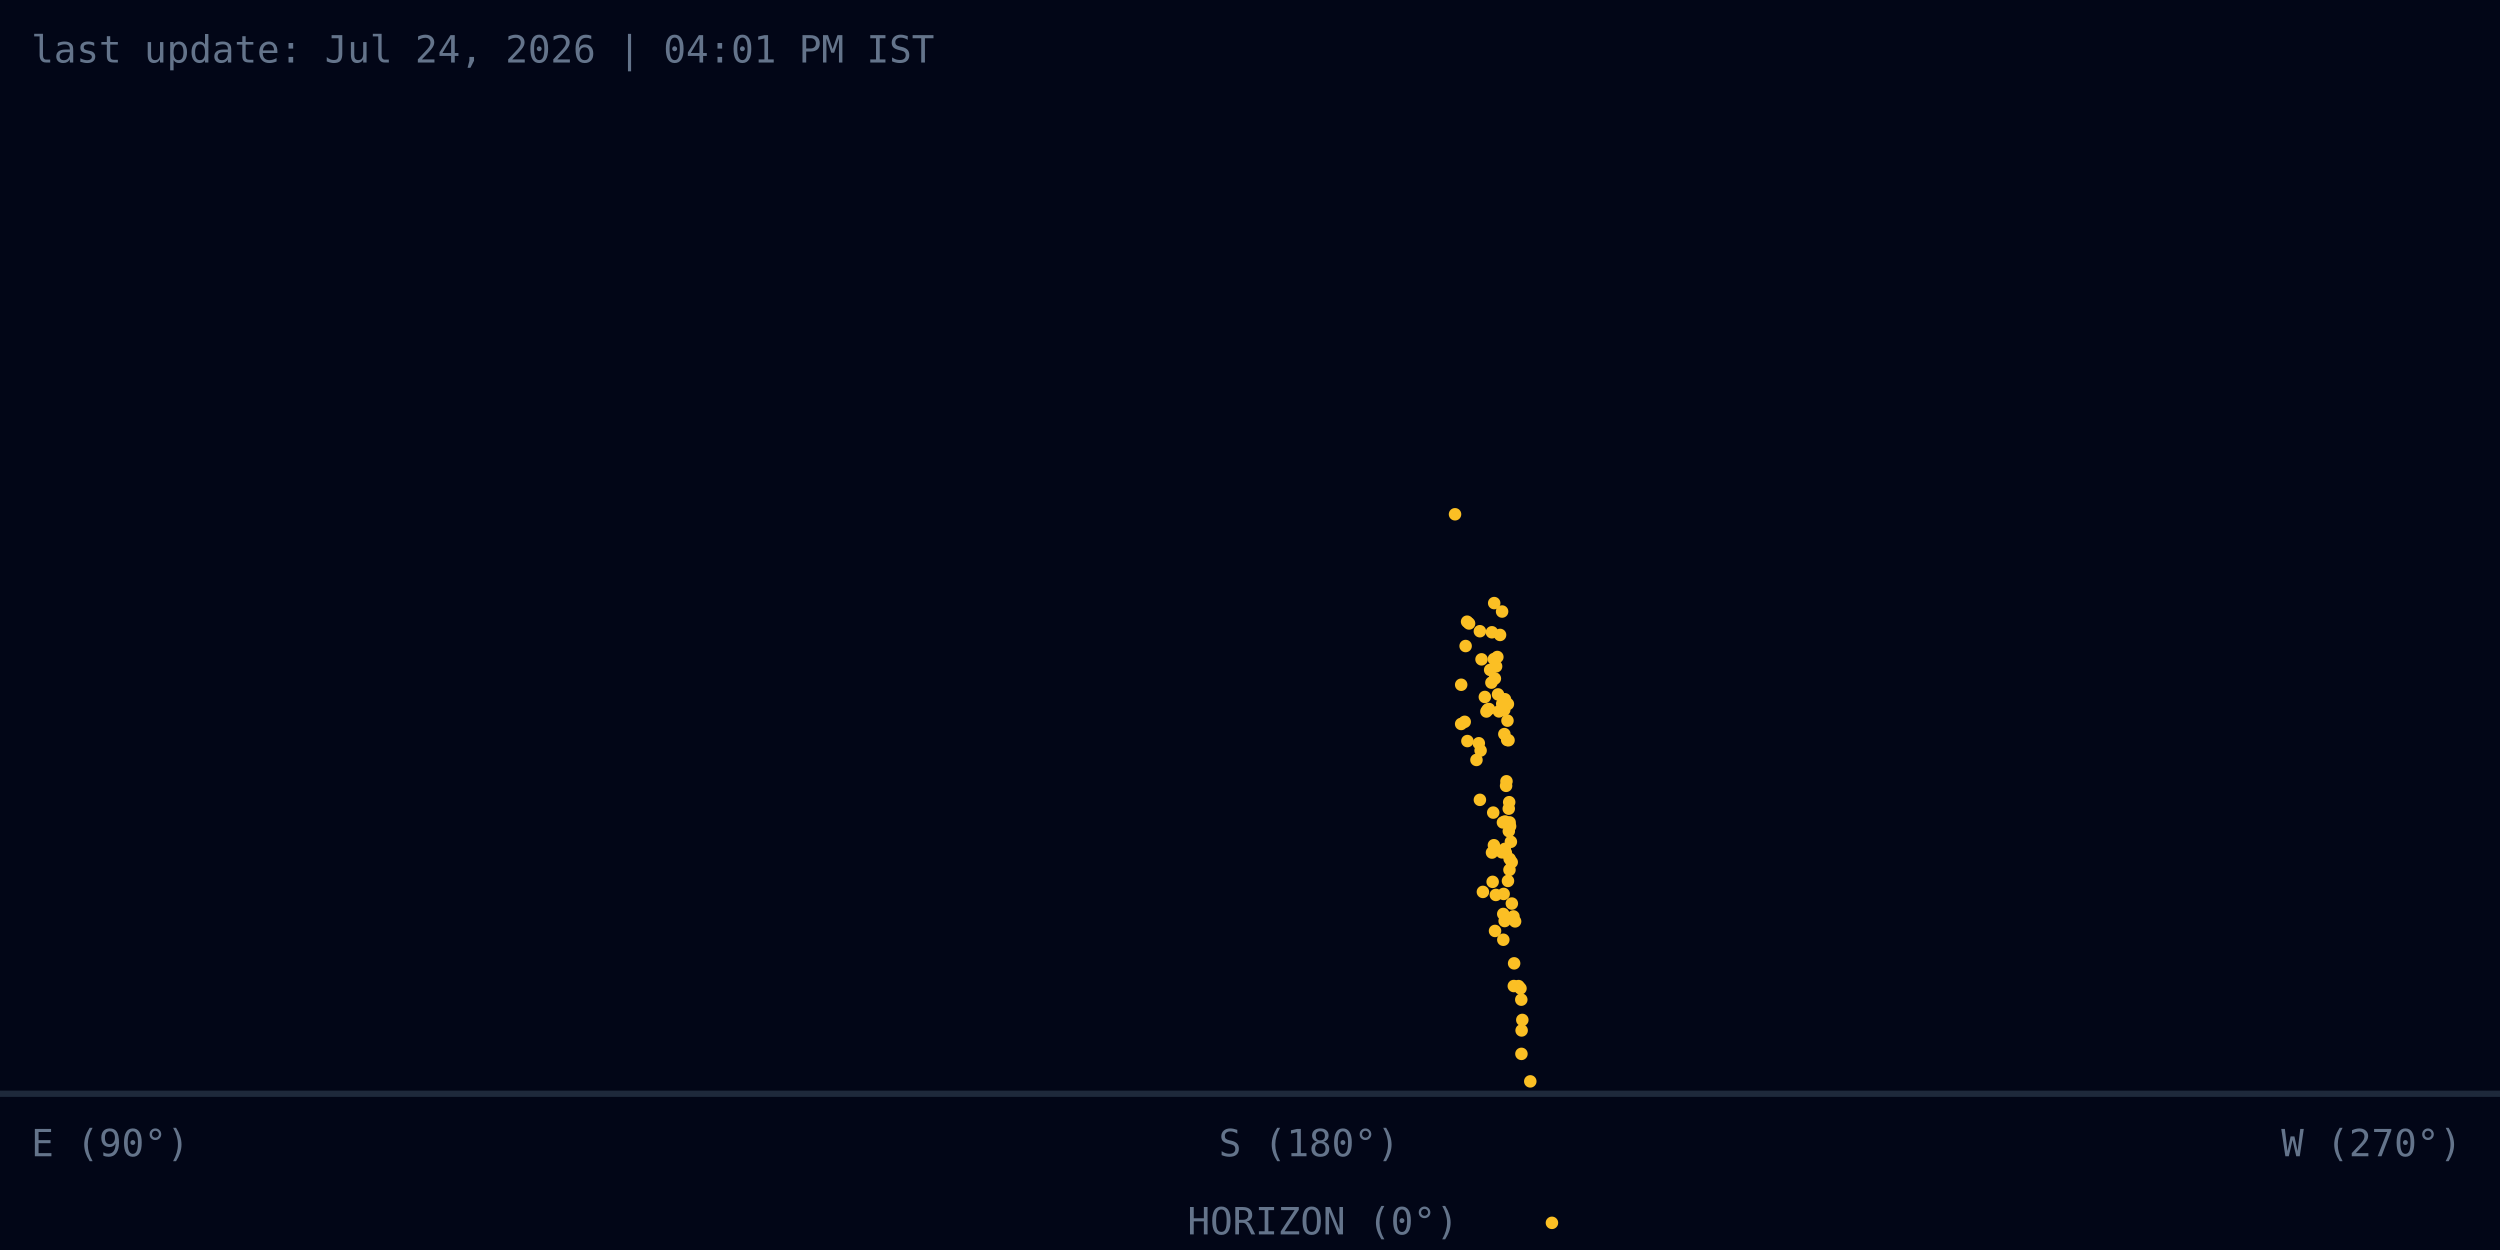
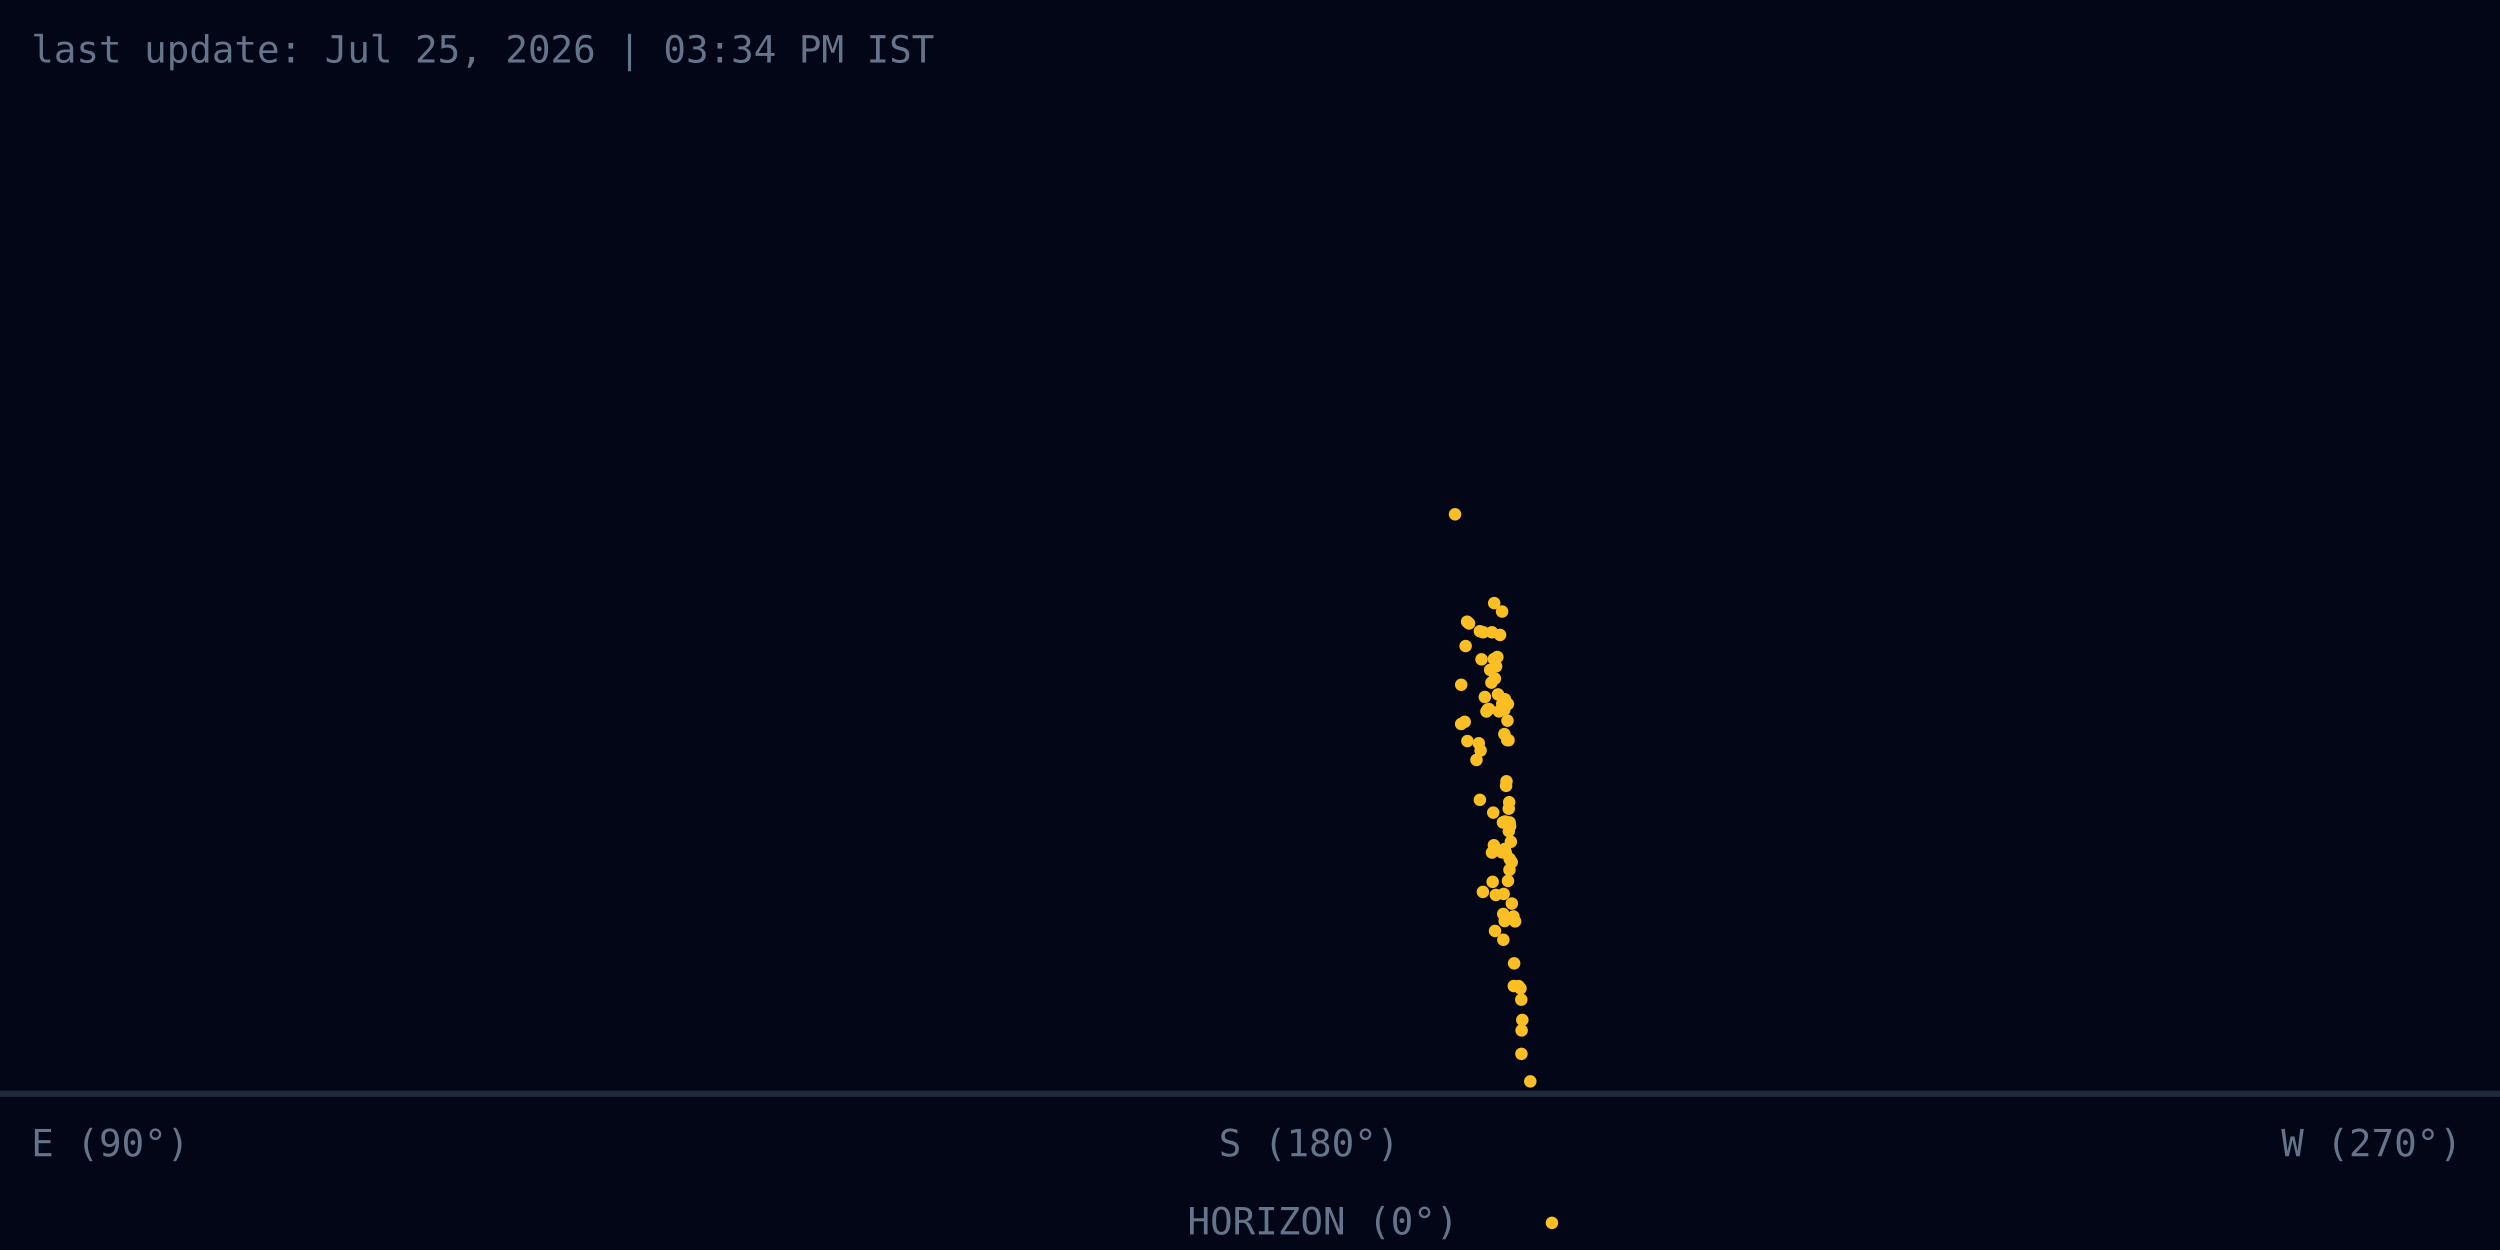
<svg xmlns="http://www.w3.org/2000/svg" width="800" height="400" viewBox="0 0 800 400">
  <rect width="800" height="400" fill="#020617" />
-   <text id="last-update" x="10" y="20" fill="#64748b" font-family="monospace">last update: Jul 24, 2026 | 04:01 PM IST</text>
+   <text id="last-update" x="10" y="20" fill="#64748b" font-family="monospace">last update: Jul 25, 2026 | 03:34 PM IST</text>
  <line x1="0" y1="350" x2="800" y2="350" stroke="#1e293b" stroke-width="2" />
  <text x="380" y="395" fill="#64748b" font-size="12" font-family="monospace">HORIZON (0°)</text>
  <text x="730" y="370" fill="#64748b" font-size="12" font-family="monospace">W (270°)</text>
  <text x="390" y="370" fill="#64748b" font-size="12" font-family="monospace">S (180°)</text>
  <text x="10" y="370" fill="#64748b" font-size="12" font-family="monospace">E (90°)</text>
  <g id="analemma-points">
    <circle cx=" 465.61" cy=" 164.57" r="2" fill="#fbbf24">
 </circle>
    <circle cx=" 467.57" cy=" 231.67" r="2" fill="#fbbf24">
 </circle>
    <circle cx=" 467.58" cy=" 219.12" r="2" fill="#fbbf24">
 </circle>
    <circle cx=" 468.71" cy=" 230.98" r="2" fill="#fbbf24">
 </circle>
    <circle cx=" 469.57" cy=" 237.14" r="2" fill="#fbbf24">
 </circle>
    <circle cx=" 469.00" cy=" 206.73" r="2" fill="#fbbf24">
 </circle>
    <circle cx=" 469.47" cy=" 198.94" r="2" fill="#fbbf24">
 </circle>
    <circle cx=" 470.10" cy=" 199.51" r="2" fill="#fbbf24">
 </circle>
    <circle cx=" 474.53" cy=" 285.41" r="2" fill="#fbbf24">
 </circle>
    <circle cx=" 472.47" cy=" 243.18" r="2" fill="#fbbf24">
 </circle>
    <circle cx=" 473.57" cy=" 255.95" r="2" fill="#fbbf24">
 </circle>
    <circle cx=" 473.22" cy=" 237.84" r="2" fill="#fbbf24">
 </circle>
    <circle cx=" 473.79" cy=" 240.17" r="2" fill="#fbbf24">
 </circle>
    <circle cx=" 473.56" cy=" 201.99" r="2" fill="#fbbf24">
 </circle>
    <circle cx=" 474.09" cy=" 210.99" r="2" fill="#fbbf24">
 </circle>
    <circle cx=" 478.41" cy=" 297.90" r="2" fill="#fbbf24">
 </circle>
    <circle cx=" 477.65" cy=" 282.19" r="2" fill="#fbbf24">
 </circle>
    <circle cx=" 477.44" cy=" 272.82" r="2" fill="#fbbf24">
 </circle>
    <circle cx=" 478.67" cy=" 286.38" r="2" fill="#fbbf24">
 </circle>
    <circle cx=" 478.05" cy=" 270.47" r="2" fill="#fbbf24">
 </circle>
    <circle cx=" 476.85" cy=" 214.37" r="2" fill="#fbbf24">
 </circle>
    <circle cx=" 477.25" cy=" 218.44" r="2" fill="#fbbf24">
 </circle>
    <circle cx=" 481.06" cy=" 300.72" r="2" fill="#fbbf24">
 </circle>
    <circle cx=" 481.04" cy=" 292.47" r="2" fill="#fbbf24">
 </circle>
    <circle cx=" 481.49" cy=" 294.73" r="2" fill="#fbbf24">
 </circle>
    <circle cx=" 481.17" cy=" 286.06" r="2" fill="#fbbf24">
 </circle>
    <circle cx=" 479.37" cy=" 222.21" r="2" fill="#fbbf24">
 </circle>
    <circle cx=" 479.67" cy=" 227.65" r="2" fill="#fbbf24">
 </circle>
    <circle cx=" 498.29" cy=" 411.31" r="2" fill="#fbbf24">
 </circle>
    <circle cx=" 498.34" cy=" 411.53" r="2" fill="#fbbf24">
 </circle>
    <circle cx=" 484.42" cy=" 315.53" r="2" fill="#fbbf24">
 </circle>
    <circle cx=" 486.86" cy=" 337.24" r="2" fill="#fbbf24">
 </circle>
    <circle cx=" 481.87" cy=" 272.88" r="2" fill="#fbbf24">
 </circle>
    <circle cx=" 482.55" cy=" 281.90" r="2" fill="#fbbf24">
 </circle>
    <circle cx=" 481.19" cy=" 226.61" r="2" fill="#fbbf24">
 </circle>
    <circle cx=" 481.39" cy=" 234.91" r="2" fill="#fbbf24">
 </circle>
    <circle cx=" 486.92" cy=" 329.74" r="2" fill="#fbbf24">
 </circle>
    <circle cx=" 483.03" cy=" 278.36" r="2" fill="#fbbf24">
 </circle>
    <circle cx=" 483.79" cy=" 289.14" r="2" fill="#fbbf24">
 </circle>
    <circle cx=" 485.93" cy=" 315.55" r="2" fill="#fbbf24">
 </circle>
    <circle cx=" 484.30" cy=" 293.26" r="2" fill="#fbbf24">
 </circle>
    <circle cx=" 482.30" cy=" 236.80" r="2" fill="#fbbf24">
 </circle>
    <circle cx=" 482.80" cy=" 258.78" r="2" fill="#fbbf24">
 </circle>
    <circle cx=" 501.22" cy=" 413.90" r="2" fill="#fbbf24">
 </circle>
    <circle cx=" 489.69" cy=" 346.04" r="2" fill="#fbbf24">
 </circle>
    <circle cx=" 486.81" cy=" 319.89" r="2" fill="#fbbf24">
 </circle>
    <circle cx=" 484.83" cy=" 294.84" r="2" fill="#fbbf24">
 </circle>
    <circle cx=" 486.55" cy=" 316.29" r="2" fill="#fbbf24">
 </circle>
    <circle cx=" 482.73" cy=" 236.88" r="2" fill="#fbbf24">
 </circle>
    <circle cx=" 483.48" cy=" 269.37" r="2" fill="#fbbf24">
 </circle>
    <circle cx=" 496.62" cy=" 391.31" r="2" fill="#fbbf24">
 </circle>
    <circle cx=" 483.75" cy=" 275.90" r="2" fill="#fbbf24">
 </circle>
    <circle cx=" 483.23" cy=" 264.40" r="2" fill="#fbbf24">
 </circle>
    <circle cx=" 482.94" cy=" 256.70" r="2" fill="#fbbf24">
 </circle>
    <circle cx=" 483.08" cy=" 263.17" r="2" fill="#fbbf24">
 </circle>
    <circle cx=" 482.53" cy=" 225.29" r="2" fill="#fbbf24">
 </circle>
    <circle cx=" 482.39" cy=" 230.61" r="2" fill="#fbbf24">
 </circle>
    <circle cx=" 487.14" cy=" 326.38" r="2" fill="#fbbf24">
 </circle>
    <circle cx=" 482.82" cy=" 265.96" r="2" fill="#fbbf24">
 </circle>
    <circle cx=" 483.09" cy=" 274.84" r="2" fill="#fbbf24">
 </circle>
    <circle cx=" 482.07" cy=" 250.01" r="2" fill="#fbbf24">
 </circle>
    <circle cx=" 481.95" cy=" 251.47" r="2" fill="#fbbf24">
 </circle>
    <circle cx=" 481.58" cy=" 223.76" r="2" fill="#fbbf24">
 </circle>
    <circle cx=" 481.36" cy=" 227.15" r="2" fill="#fbbf24">
 </circle>
    <circle cx=" 484.52" cy=" 308.27" r="2" fill="#fbbf24">
 </circle>
    <circle cx=" 481.59" cy=" 262.88" r="2" fill="#fbbf24">
 </circle>
    <circle cx=" 480.71" cy=" 225.23" r="2" fill="#fbbf24">
 </circle>
    <circle cx=" 481.54" cy=" 271.65" r="2" fill="#fbbf24">
 </circle>
    <circle cx=" 480.94" cy=" 263.18" r="2" fill="#fbbf24">
 </circle>
    <circle cx=" 480.67" cy=" 195.69" r="2" fill="#fbbf24">
 </circle>
    <circle cx=" 480.02" cy=" 203.18" r="2" fill="#fbbf24">
 </circle>
    <circle cx=" 480.62" cy=" 272.75" r="2" fill="#fbbf24">
 </circle>
    <circle cx=" 479.15" cy=" 210.24" r="2" fill="#fbbf24">
 </circle>
    <circle cx=" 478.75" cy=" 213.23" r="2" fill="#fbbf24">
 </circle>
    <circle cx=" 478.36" cy=" 217.14" r="2" fill="#fbbf24">
 </circle>
    <circle cx=" 478.05" cy=" 210.91" r="2" fill="#fbbf24">
 </circle>
    <circle cx=" 478.14" cy=" 192.99" r="2" fill="#fbbf24">
 </circle>
    <circle cx=" 477.41" cy=" 202.33" r="2" fill="#fbbf24">
 </circle>
    <circle cx=" 477.83" cy=" 260.03" r="2" fill="#fbbf24">
 </circle>
    <circle cx=" 476.48" cy=" 226.89" r="2" fill="#fbbf24">
 </circle>
    <circle cx=" 476.07" cy=" 227.06" r="2" fill="#fbbf24">
 </circle>
    <circle cx=" 475.66" cy=" 227.68" r="2" fill="#fbbf24">
 </circle>
    <circle cx=" 475.15" cy=" 223.03" r="2" fill="#fbbf24">
 </circle>
+     <circle cx=" 474.61" cy=" 202.32" r="2" fill="#fbbf24">
+  </circle>
  </g>
</svg>
